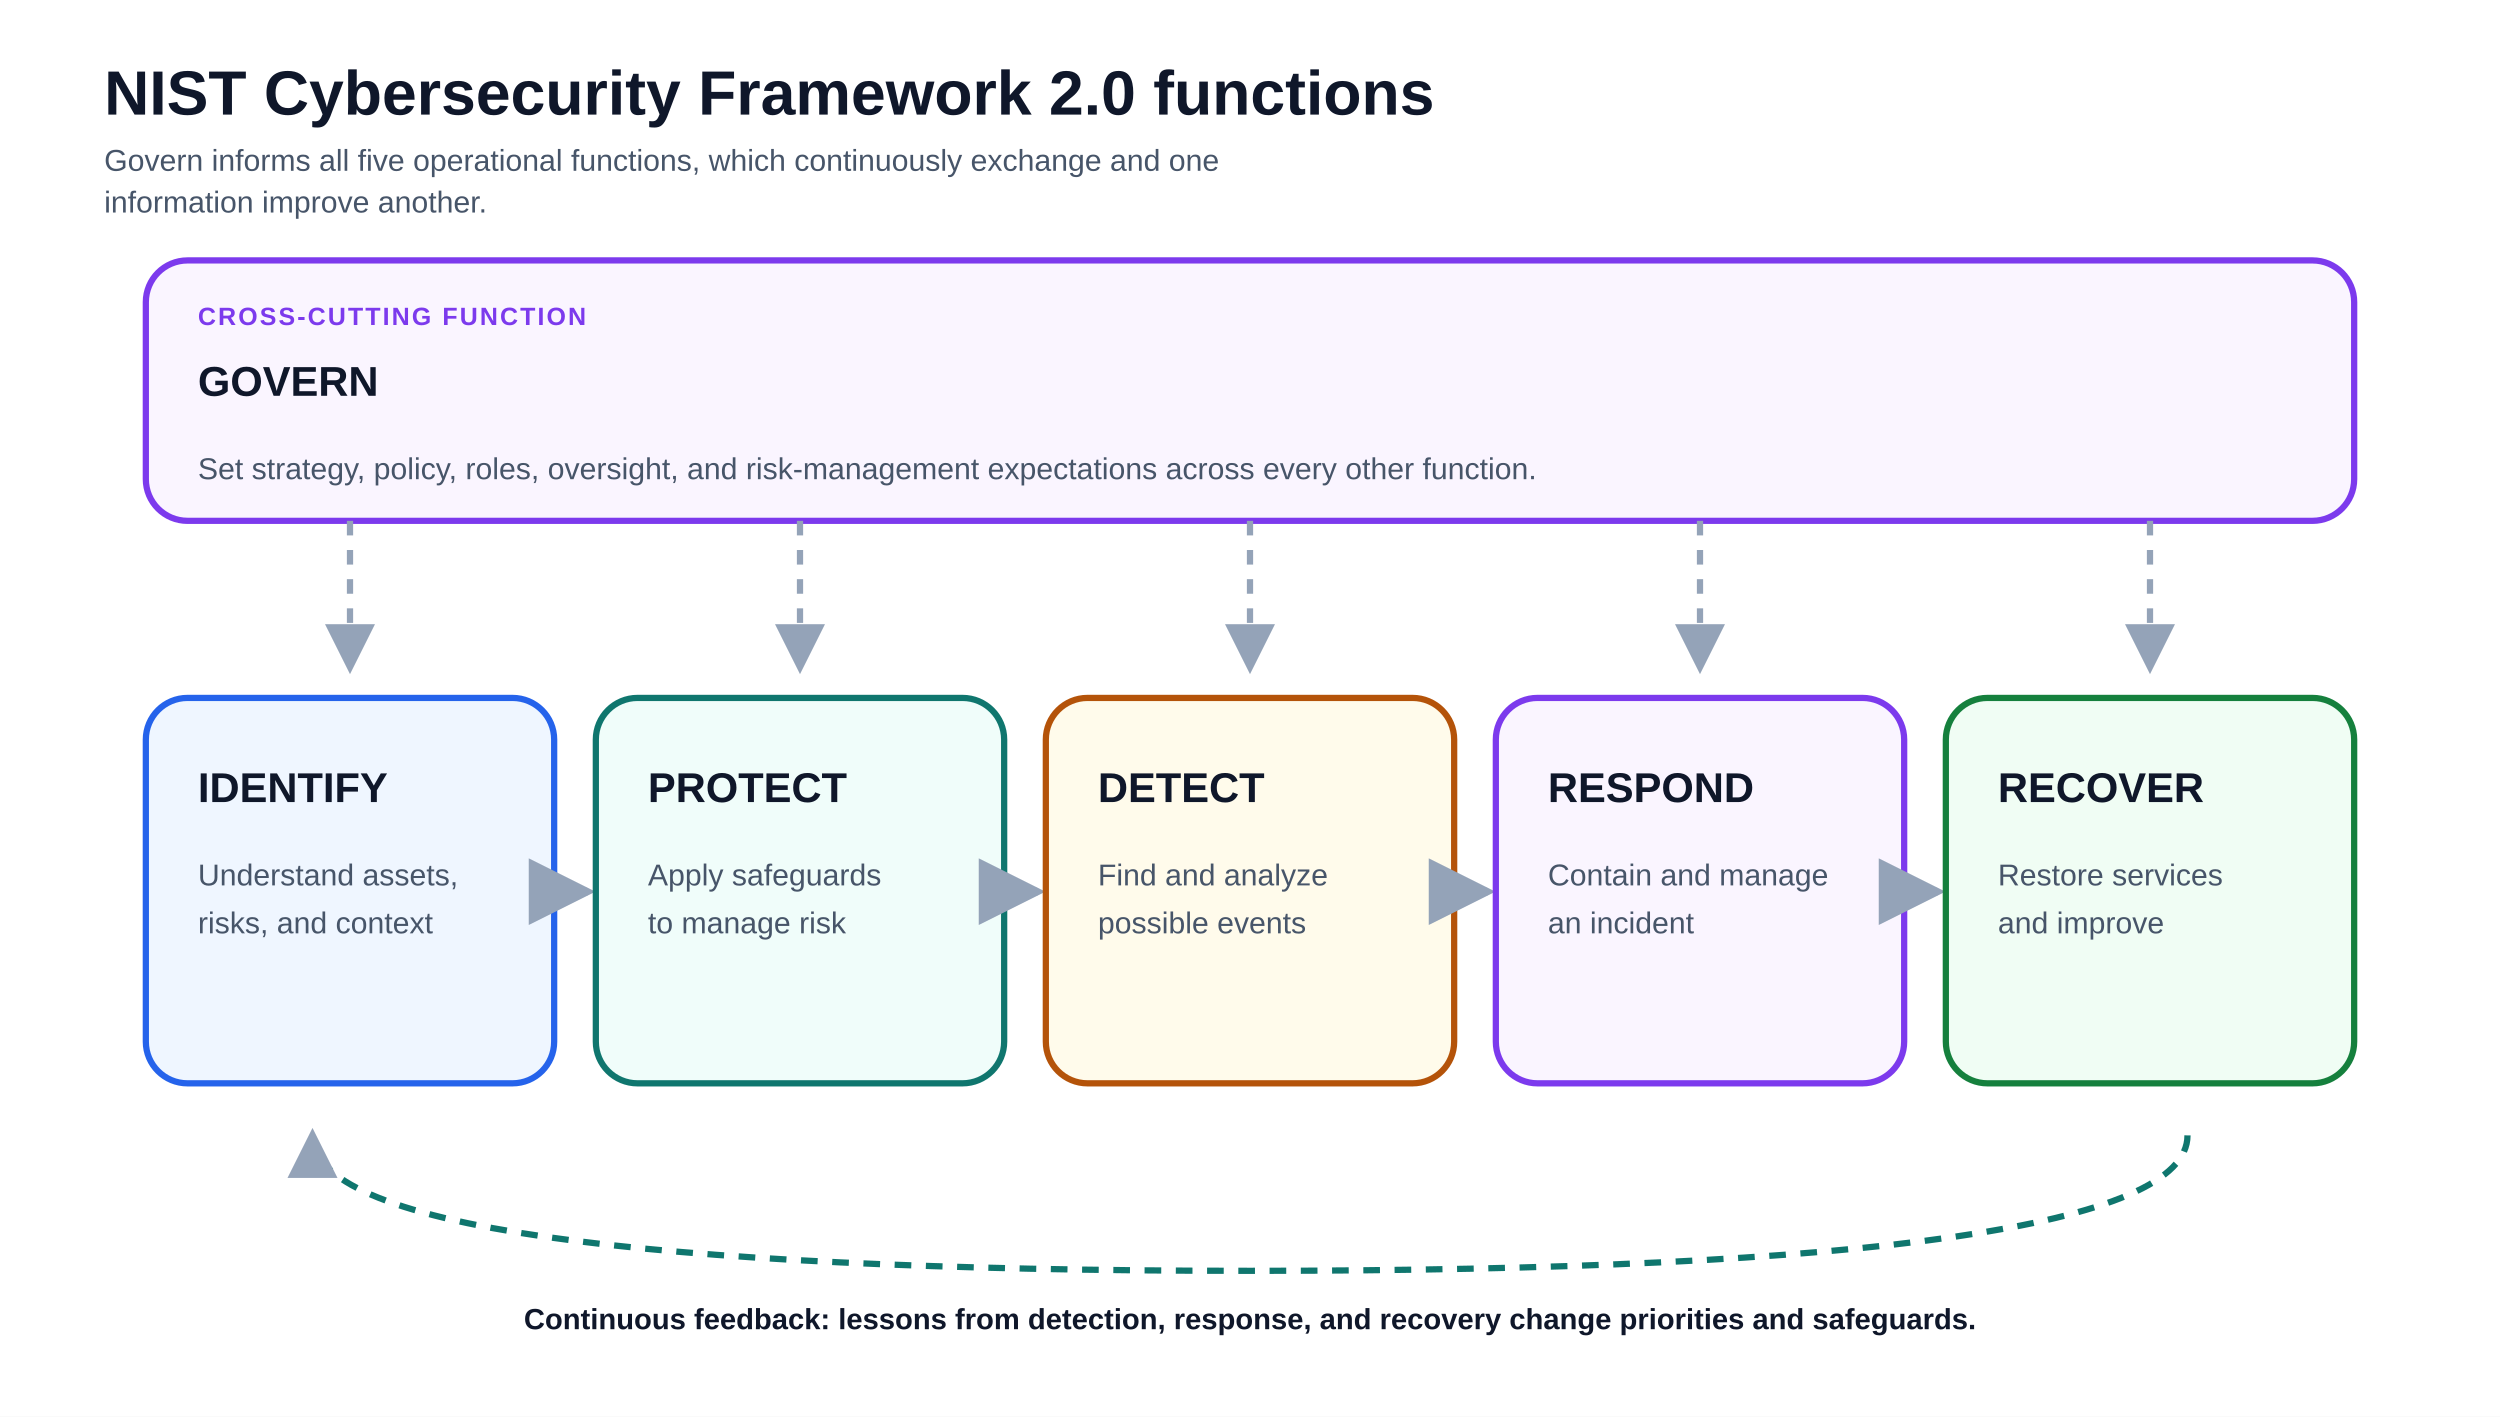
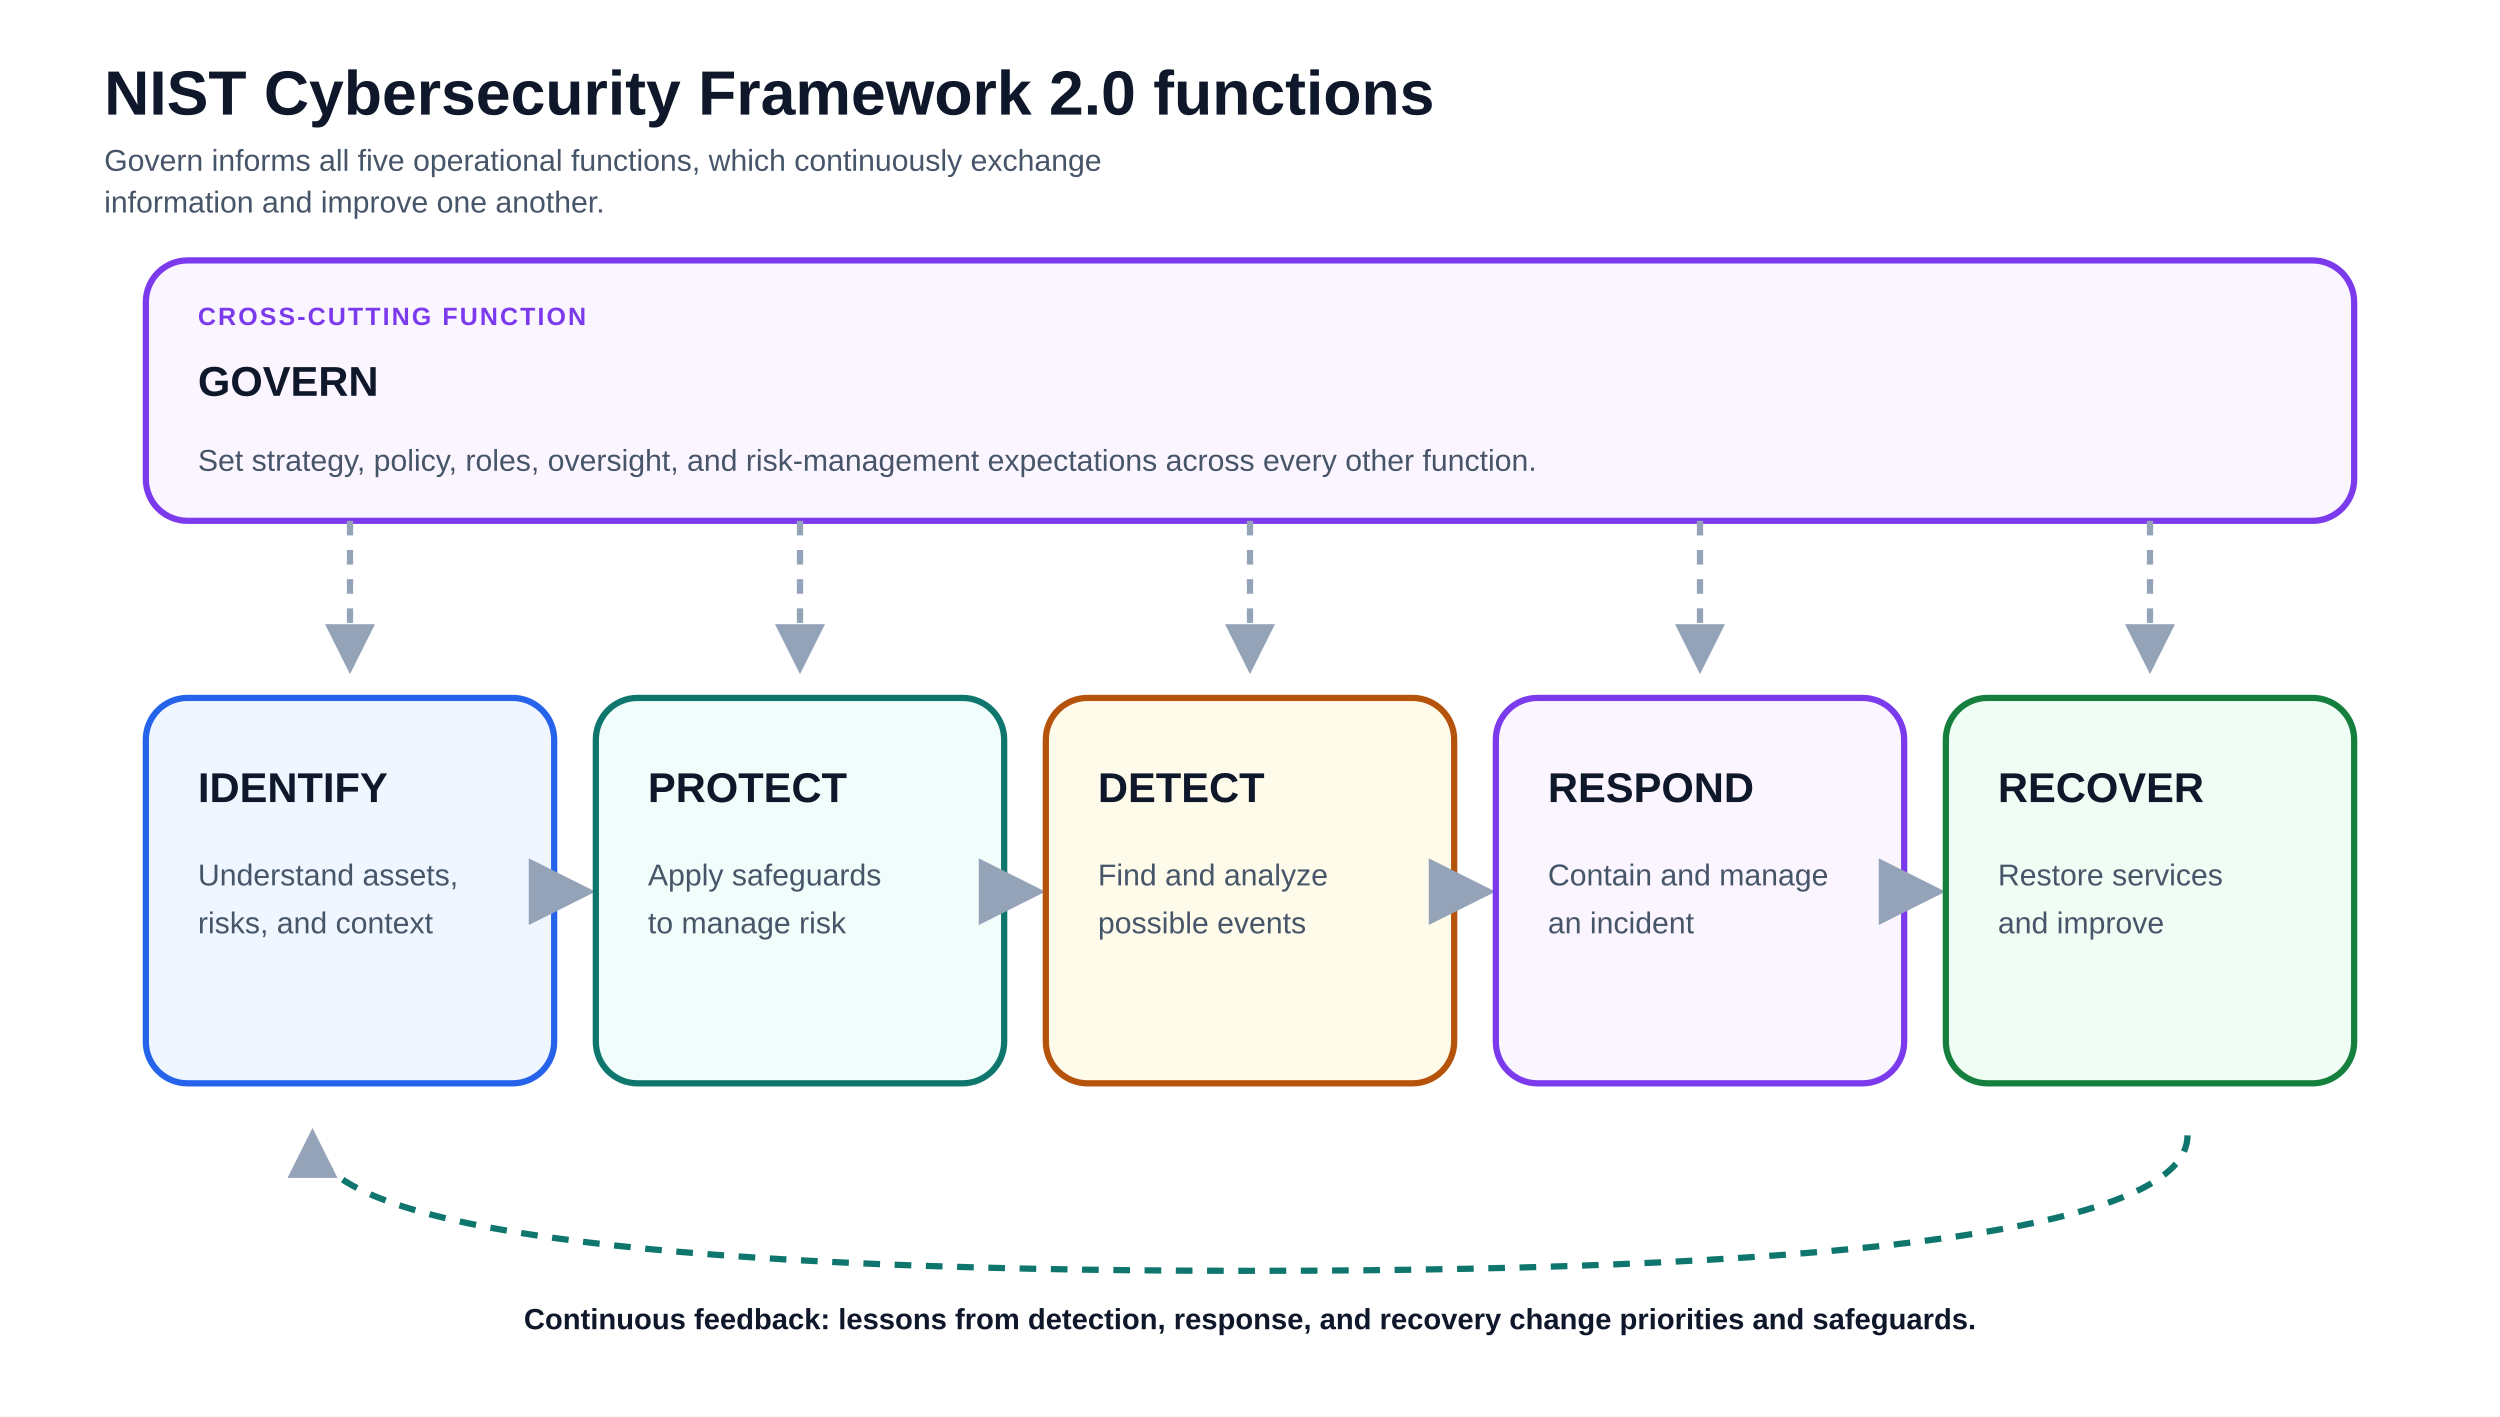
<svg xmlns="http://www.w3.org/2000/svg" viewBox="0 0 1200 680" font-family="-apple-system, BlinkMacSystemFont, 'Segoe UI', Arial, sans-serif" role="img" aria-labelledby="title description">
  <rect width="1200" height="680" fill="#ffffff" />
  <defs>
    <marker id="arrow" viewBox="0 0 10 10" refX="8.5" refY="5" markerWidth="8" markerHeight="8" orient="auto">
      <path d="M0 0 L10 5 L0 10Z" fill="#94a3b8" />
    </marker>
    <marker id="arrow-reverse" viewBox="0 0 10 10" refX="1.5" refY="5" markerWidth="8" markerHeight="8" orient="auto">
      <path d="M10 0 L0 5 L10 10Z" fill="#94a3b8" />
    </marker>
    <marker id="arrow-blue" viewBox="0 0 10 10" refX="8.5" refY="5" markerWidth="8" markerHeight="8" orient="auto">
      <path d="M0 0 L10 5 L0 10Z" fill="#2563eb" />
    </marker>
    <marker id="arrow-teal" viewBox="0 0 10 10" refX="8.5" refY="5" markerWidth="8" markerHeight="8" orient="auto">
      <path d="M0 0 L10 5 L0 10Z" fill="#0f766e" />
    </marker>
    <marker id="arrow-amber" viewBox="0 0 10 10" refX="8.5" refY="5" markerWidth="8" markerHeight="8" orient="auto">
      <path d="M0 0 L10 5 L0 10Z" fill="#b45309" />
    </marker>
    <marker id="arrow-violet" viewBox="0 0 10 10" refX="8.5" refY="5" markerWidth="8" markerHeight="8" orient="auto">
      <path d="M0 0 L10 5 L0 10Z" fill="#7c3aed" />
    </marker>
    <marker id="arrow-red" viewBox="0 0 10 10" refX="8.5" refY="5" markerWidth="8" markerHeight="8" orient="auto">
      <path d="M0 0 L10 5 L0 10Z" fill="#b91c1c" />
    </marker>
  </defs>
  <text x="50" y="55" font-size="30" font-weight="850" fill="#0f172a">NIST Cybersecurity Framework 2.0 functions</text>
-   <text x="50" y="82" font-size="14.5" fill="#475569">Govern informs all five operational functions, which continuously exchange and one</text>
-   <text x="50" y="102" font-size="14.5" fill="#475569">information improve another.</text>
+   <text x="50" y="82" font-size="14.5" fill="#475569">Govern informs all five operational functions, which continuously exchange</text>
+   <text x="50" y="102" font-size="14.5" fill="#475569">information and improve one another.</text>
  <g>
    <rect x="70" y="125" width="1060" height="125" rx="20" fill="#faf5ff" stroke="#7c3aed" stroke-width="3" />
    <text x="95" y="156" font-size="12" font-weight="900" letter-spacing="1" fill="#7c3aed">CROSS-CUTTING FUNCTION</text>
    <text x="95" y="190" text-anchor="start" font-size="20" font-weight="800" fill="#0f172a">GOVERN</text>
-     <text x="95" y="230" text-anchor="start" font-size="14.5" font-weight="500" fill="#475569">Set strategy, policy, roles, oversight, and risk-management expectations across every other function.</text>
+     <text x="95" y="226" text-anchor="start" font-size="14.5" font-weight="500" fill="#475569">Set strategy, policy, roles, oversight, and risk-management expectations across every other function.</text>
  </g>
  <g>
    <rect x="70" y="335" width="196" height="185" rx="20" fill="#eff6ff" stroke="#2563eb" stroke-width="3" />
    <text x="95" y="385" text-anchor="start" font-size="20" font-weight="800" fill="#0f172a">IDENTIFY</text>
    <text x="95" y="425" text-anchor="start" font-size="14.5" font-weight="500" fill="#475569">Understand assets,</text>
    <text x="95" y="448" text-anchor="start" font-size="14.5" font-weight="500" fill="#475569">risks, and context</text>
  </g>
  <path d="M168 250 V320" stroke="#94a3b8" stroke-width="3" stroke-dasharray="7 7" marker-end="url(#arrow)" />
  <path d="M271 428 L281 428" fill="none" stroke="#94a3b8" stroke-width="4" stroke-linecap="round" marker-end="url(#arrow)" />
  <g>
    <rect x="286" y="335" width="196" height="185" rx="20" fill="#f0fdfa" stroke="#0f766e" stroke-width="3" />
    <text x="311" y="385" text-anchor="start" font-size="20" font-weight="800" fill="#0f172a">PROTECT</text>
    <text x="311" y="425" text-anchor="start" font-size="14.5" font-weight="500" fill="#475569">Apply safeguards</text>
    <text x="311" y="448" text-anchor="start" font-size="14.5" font-weight="500" fill="#475569">to manage risk</text>
  </g>
  <path d="M384 250 V320" stroke="#94a3b8" stroke-width="3" stroke-dasharray="7 7" marker-end="url(#arrow)" />
  <path d="M487 428 L497 428" fill="none" stroke="#94a3b8" stroke-width="4" stroke-linecap="round" marker-end="url(#arrow)" />
  <g>
    <rect x="502" y="335" width="196" height="185" rx="20" fill="#fffbeb" stroke="#b45309" stroke-width="3" />
    <text x="527" y="385" text-anchor="start" font-size="20" font-weight="800" fill="#0f172a">DETECT</text>
    <text x="527" y="425" text-anchor="start" font-size="14.5" font-weight="500" fill="#475569">Find and analyze</text>
    <text x="527" y="448" text-anchor="start" font-size="14.5" font-weight="500" fill="#475569">possible events</text>
  </g>
  <path d="M600 250 V320" stroke="#94a3b8" stroke-width="3" stroke-dasharray="7 7" marker-end="url(#arrow)" />
  <path d="M703 428 L713 428" fill="none" stroke="#94a3b8" stroke-width="4" stroke-linecap="round" marker-end="url(#arrow)" />
  <g>
    <rect x="718" y="335" width="196" height="185" rx="20" fill="#faf5ff" stroke="#7c3aed" stroke-width="3" />
    <text x="743" y="385" text-anchor="start" font-size="20" font-weight="800" fill="#0f172a">RESPOND</text>
    <text x="743" y="425" text-anchor="start" font-size="14.5" font-weight="500" fill="#475569">Contain and manage</text>
    <text x="743" y="448" text-anchor="start" font-size="14.5" font-weight="500" fill="#475569">an incident</text>
  </g>
  <path d="M816 250 V320" stroke="#94a3b8" stroke-width="3" stroke-dasharray="7 7" marker-end="url(#arrow)" />
  <path d="M919 428 L929 428" fill="none" stroke="#94a3b8" stroke-width="4" stroke-linecap="round" marker-end="url(#arrow)" />
  <g>
    <rect x="934" y="335" width="196" height="185" rx="20" fill="#f0fdf4" stroke="#15803d" stroke-width="3" />
    <text x="959" y="385" text-anchor="start" font-size="20" font-weight="800" fill="#0f172a">RECOVER</text>
    <text x="959" y="425" text-anchor="start" font-size="14.5" font-weight="500" fill="#475569">Restore services</text>
    <text x="959" y="448" text-anchor="start" font-size="14.5" font-weight="500" fill="#475569">and improve</text>
  </g>
  <path d="M1032 250 V320" stroke="#94a3b8" stroke-width="3" stroke-dasharray="7 7" marker-end="url(#arrow)" />
  <path d="M1050 545 Q1050 610 600 610 Q150 610 150 545" fill="none" stroke="#0f766e" stroke-width="3" stroke-dasharray="8 7" marker-end="url(#arrow)" />
  <text x="600" y="638" text-anchor="middle" font-size="14" font-weight="700" fill="#0f172a">Continuous feedback: lessons from detection, response, and recovery change priorities and safeguards.</text>
</svg>
